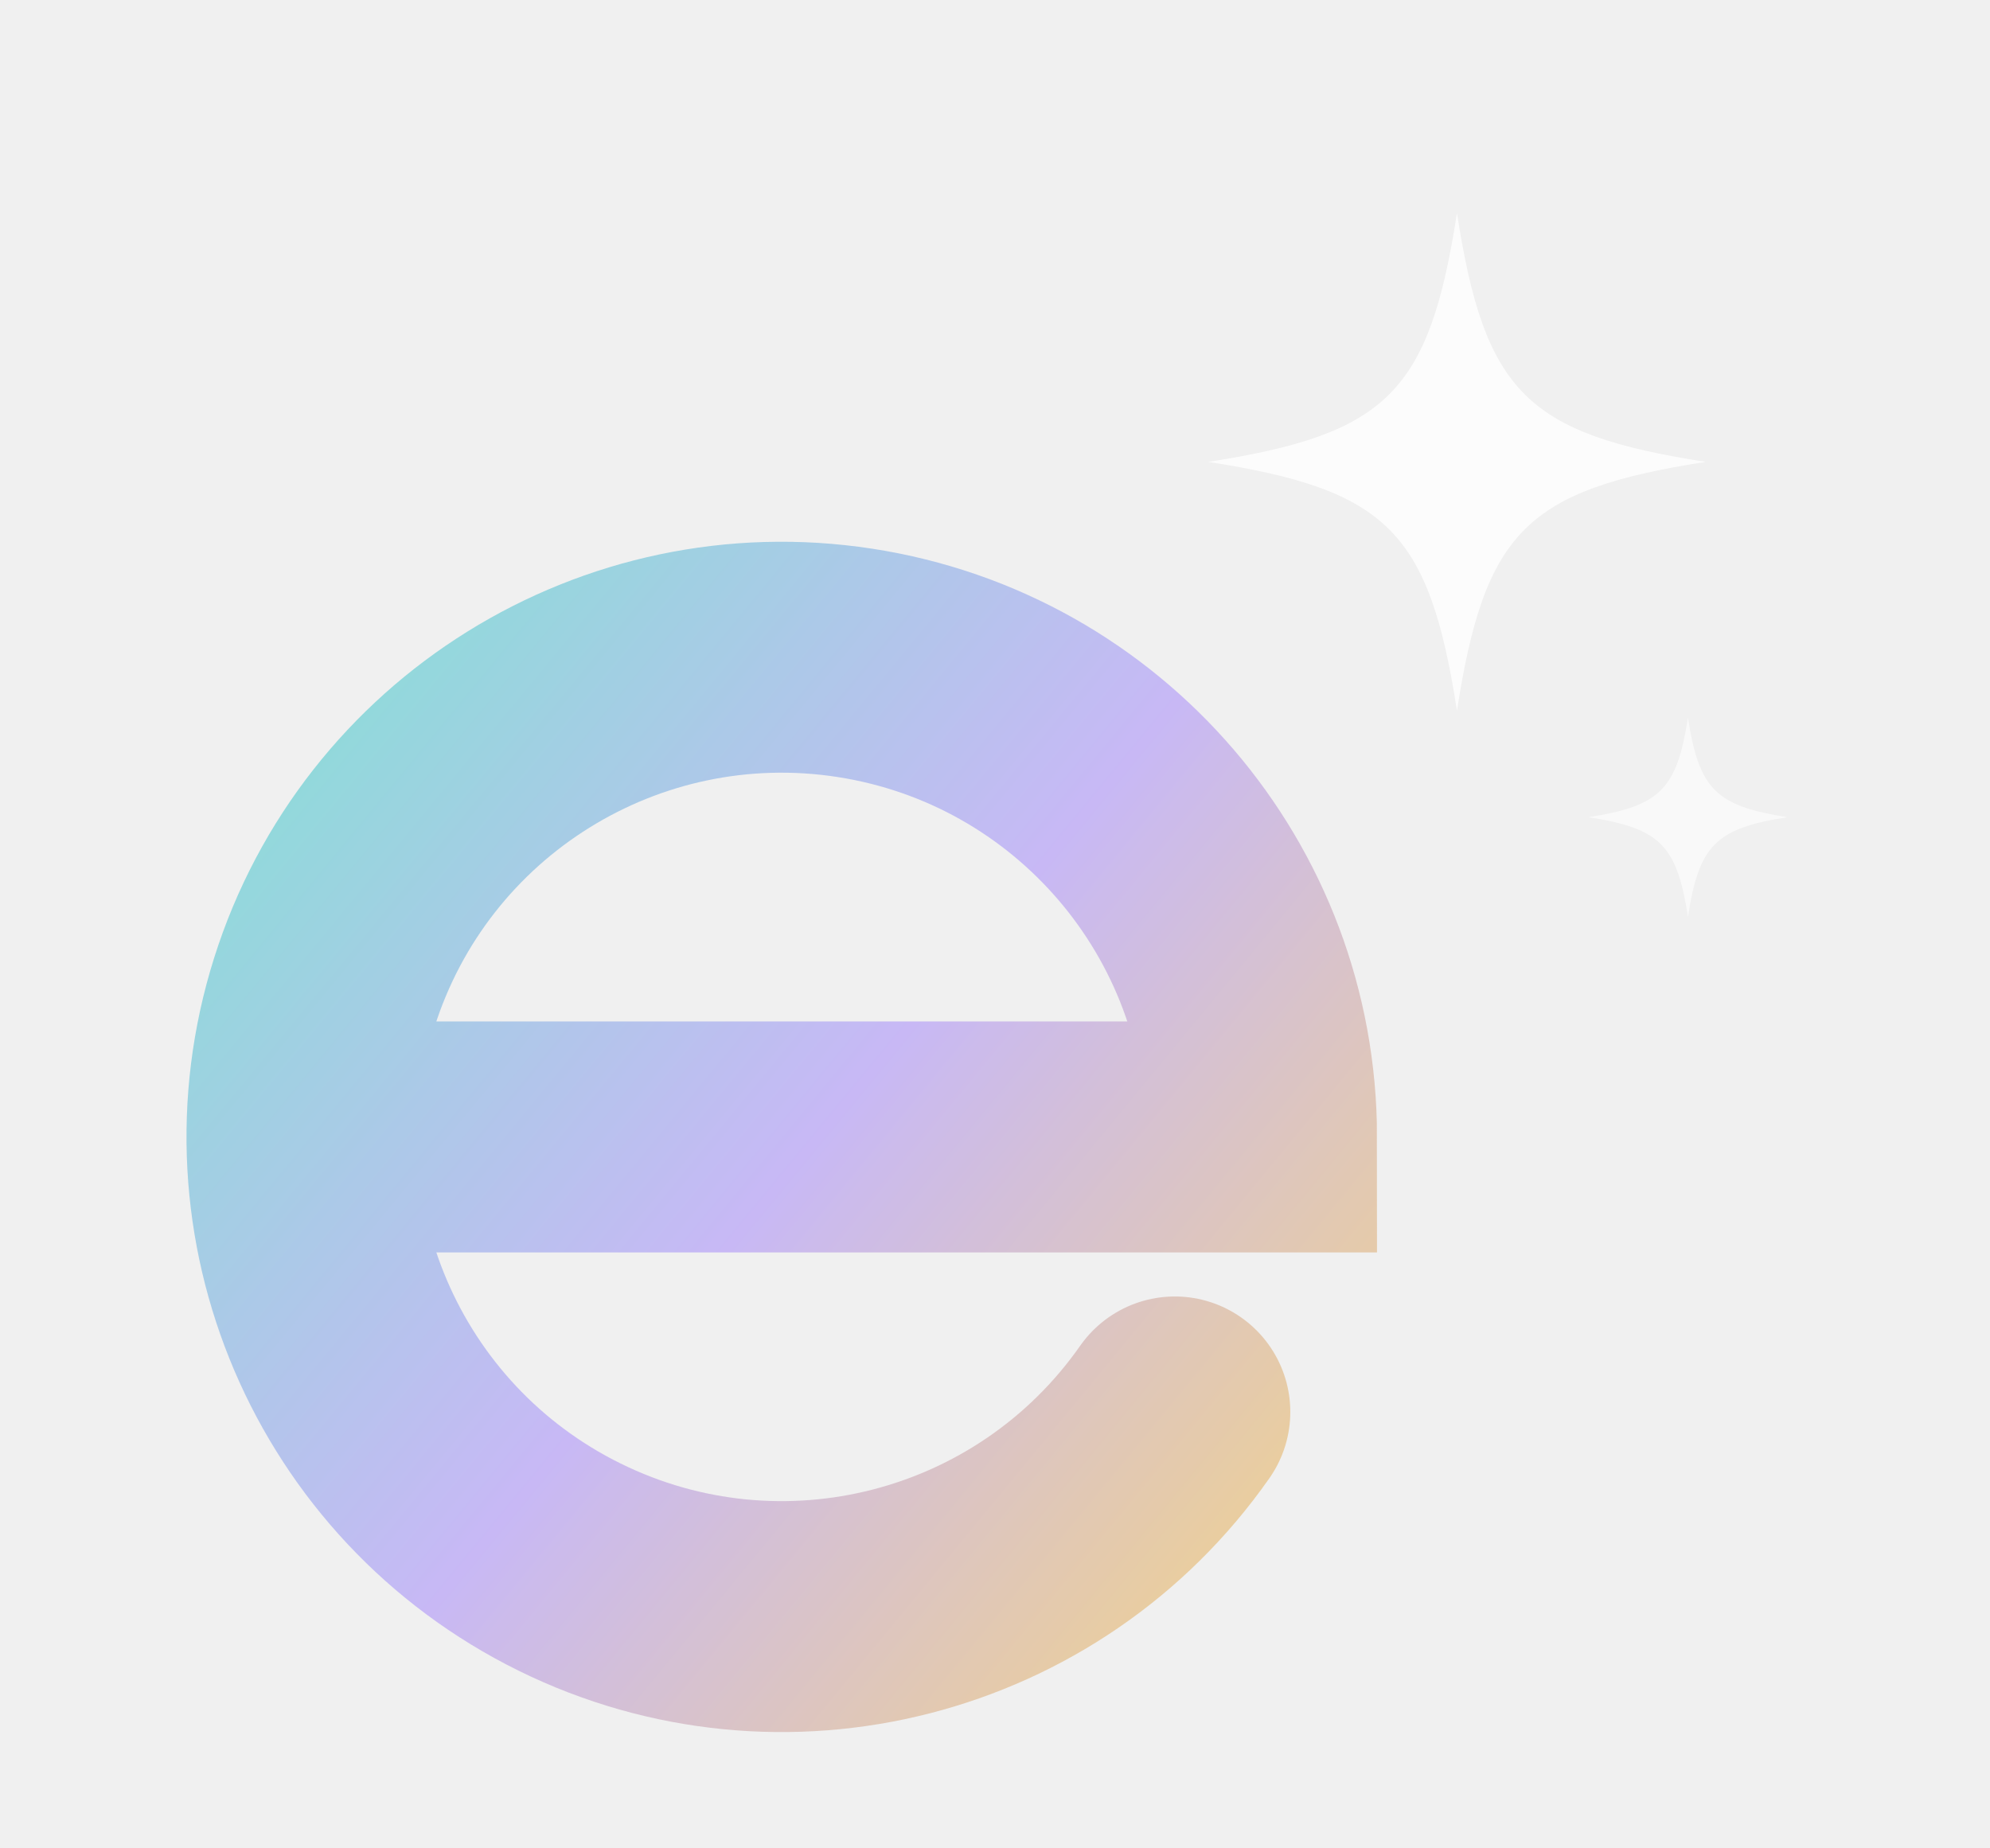
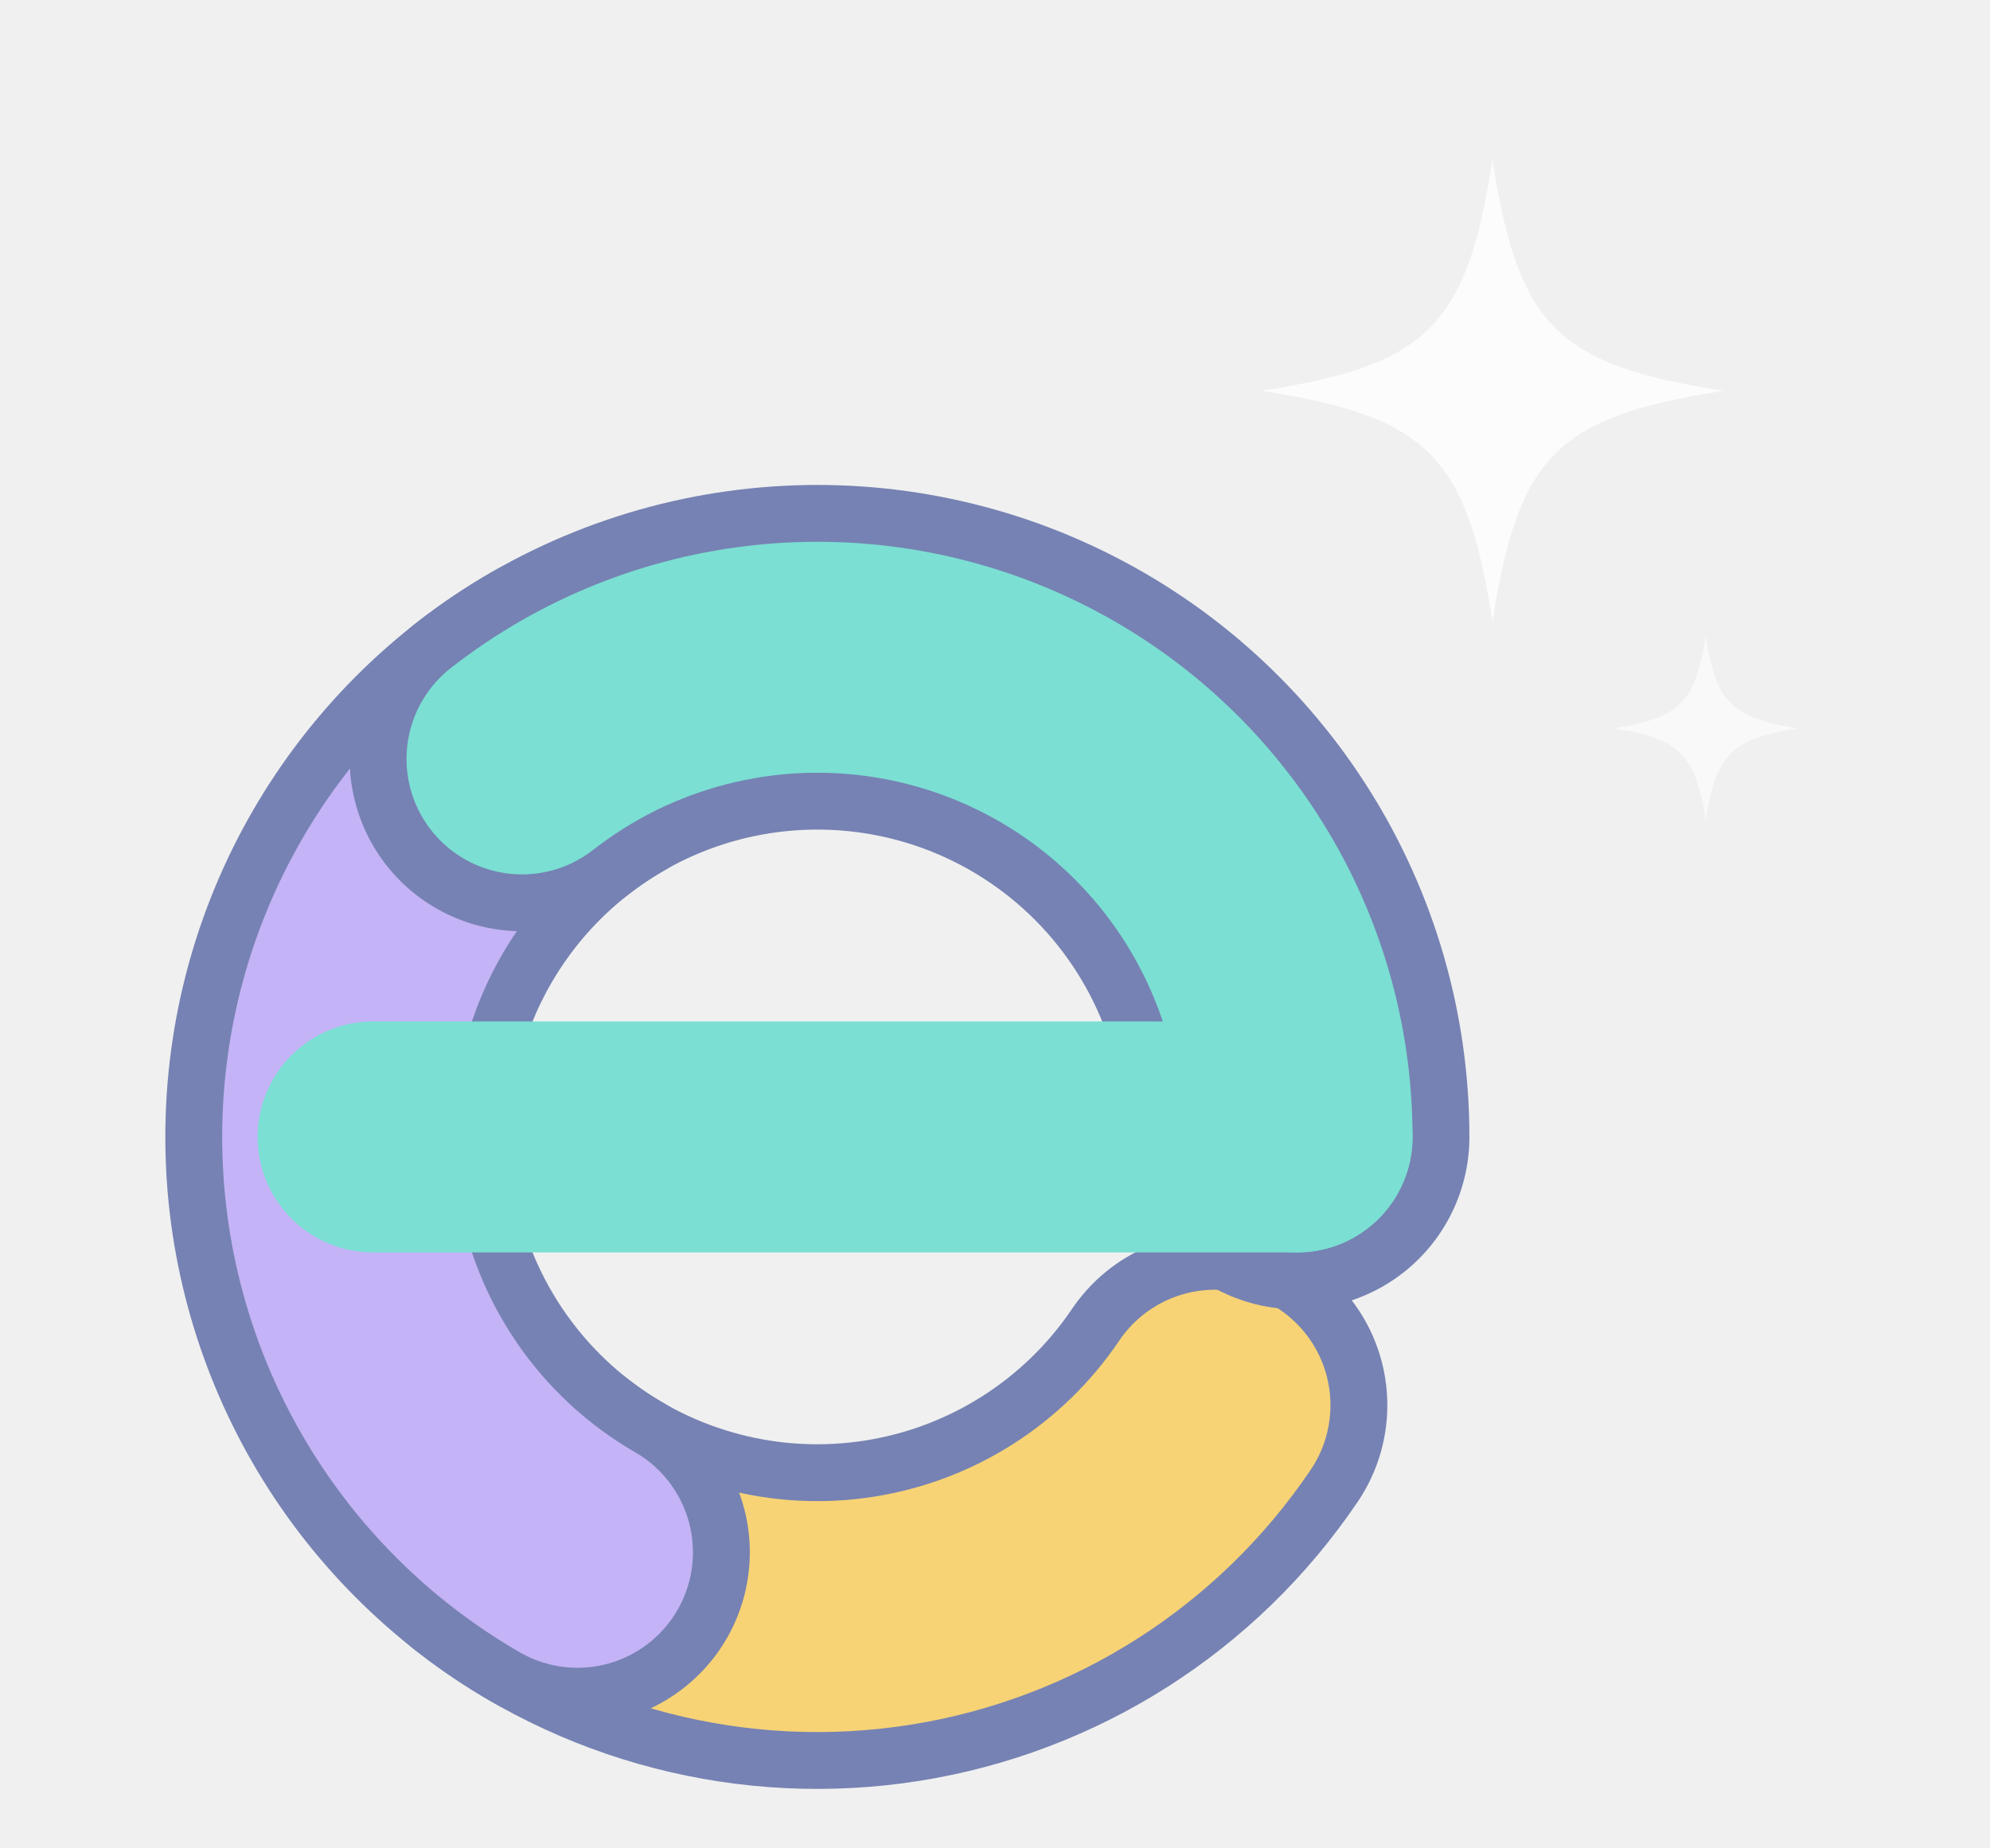
<svg xmlns="http://www.w3.org/2000/svg" viewBox="8 2 56 52">
-   <defs>
-     <linearGradient id="c" gradientUnits="userSpaceOnUse" x1="14" y1="20" x2="48" y2="48">
-       <stop offset="0" stop-color="#2dd4bf" />
-       <stop offset=".5" stop-color="#a78bfa" />
-       <stop offset="1" stop-color="#fbbf24" />
-     </linearGradient>
-   </defs>
-   <path d="M16.5 34 H43.5 A13.5 13.5 0 1 0 41.06 41.74" fill="none" stroke="url(#c)" stroke-width="6.5" stroke-linecap="round" opacity=".55" />
-   <path d="M49 8 C49.784 13.04 50.96 14.216 56 15 C50.96 15.784 49.784 16.96 49 22 C48.216 16.96 47.04 15.784 42 15 C47.04 14.216 48.216 13.04 49 8Z" fill="#fff" opacity=".8" />
-   <path d="M55.5 22.2 C55.814 24.216 56.284 24.686 58.3 25 C56.284 25.314 55.814 25.784 55.5 27.8 C55.186 25.784 54.716 25.314 52.7 25 C54.716 24.686 55.186 24.216 55.5 22.2Z" fill="#fff" opacity=".6" />
+   <g opacity=".6">
+     <path d="M22.69 44.64 A13.5 13.5 0 0 0 42.19 41.55" fill="none" stroke="#24398a" stroke-width="9.7" stroke-linecap="round" />
+     <path d="M22.69 44.64 A13.5 13.5 0 0 0 42.19 41.55" fill="none" stroke="#fbbf24" stroke-width="6.5" stroke-linecap="round" />
+     <path d="M24.25 22.31 A13.5 13.5 0 0 0 24.25 45.69" fill="none" stroke="#24398a" stroke-width="9.7" stroke-linecap="round" />
+     <path d="M24.25 22.31 A13.5 13.5 0 0 0 24.25 45.69" fill="none" stroke="#a78bfa" stroke-width="6.5" stroke-linecap="round" />
+     <path d="M44.50 34.00 A13.5 13.5 0 0 0 22.69 23.36" fill="none" stroke="#24398a" stroke-width="9.7" stroke-linecap="round" />
+     <path d="M44.50 34.00 A13.5 13.5 0 0 0 22.69 23.36" fill="none" stroke="#2dd4bf" stroke-width="6.5" stroke-linecap="round" />
+     <path d="M18.5 34 H44.5" stroke="#2dd4bf" stroke-width="6.5" stroke-linecap="round" />
+   </g>
+   <path d="M50 6.5 C50.728 11.18 51.82 12.272 56.5 13 C51.82 13.728 50.728 14.82 50 19.5 C49.272 14.82 48.18 13.728 43.5 13 C48.18 12.272 49.272 11.18 50 6.5Z" fill="#fff" opacity=".8" />
+   <path d="M56 19.9 C56.291 21.772 56.728 22.209 58.6 22.5 C56.728 22.791 56.291 23.228 56 25.1 C55.709 23.228 55.272 22.791 53.4 22.5 C55.272 22.209 55.709 21.772 56 19.9Z" fill="#fff" opacity=".6" />
</svg>
